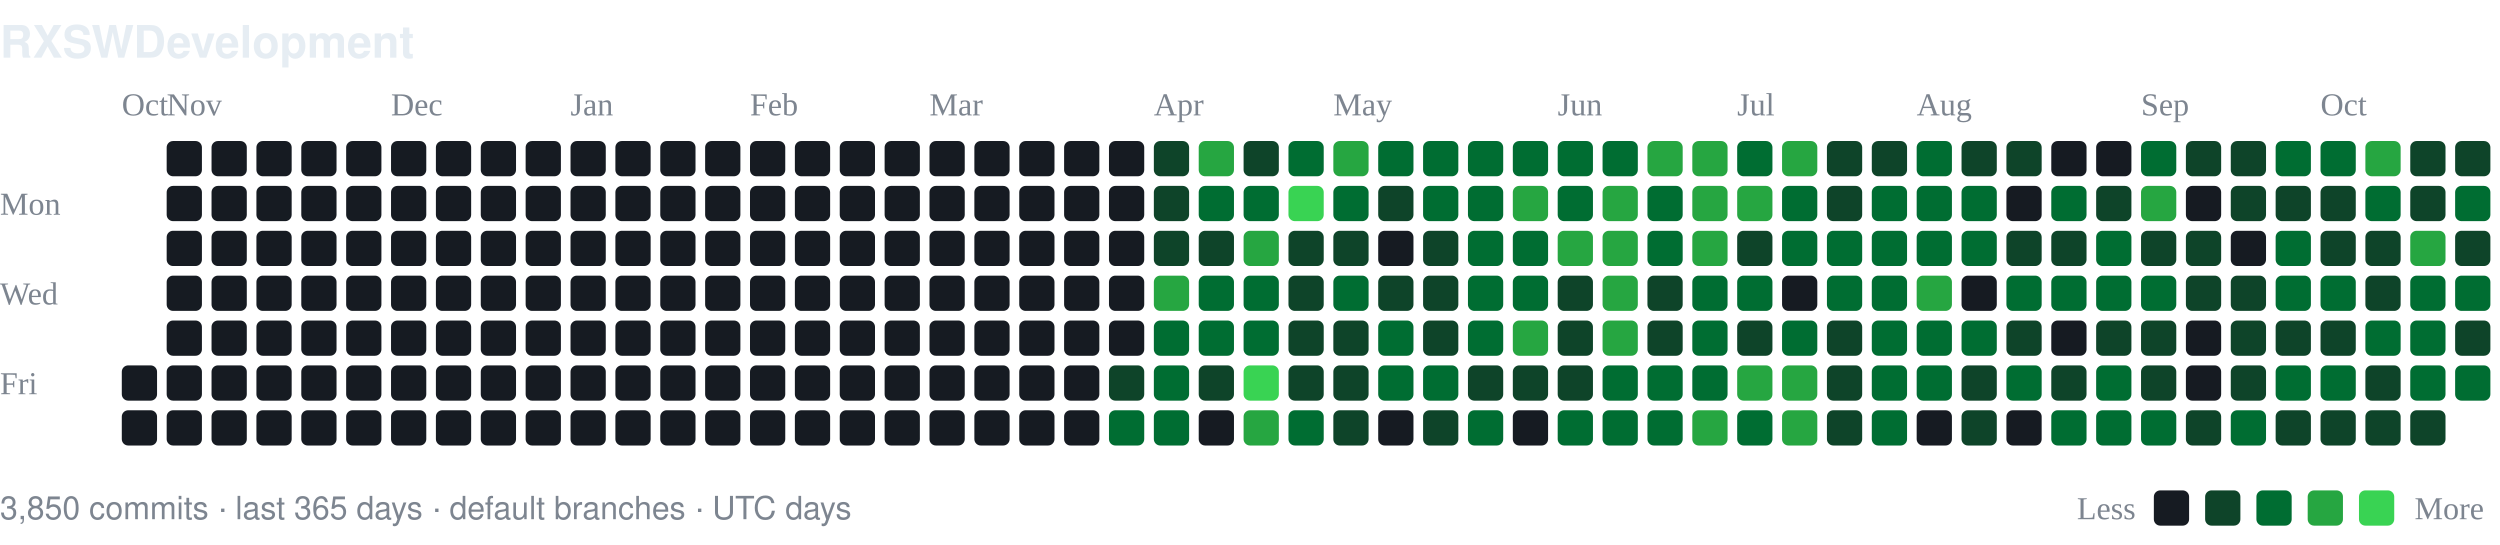
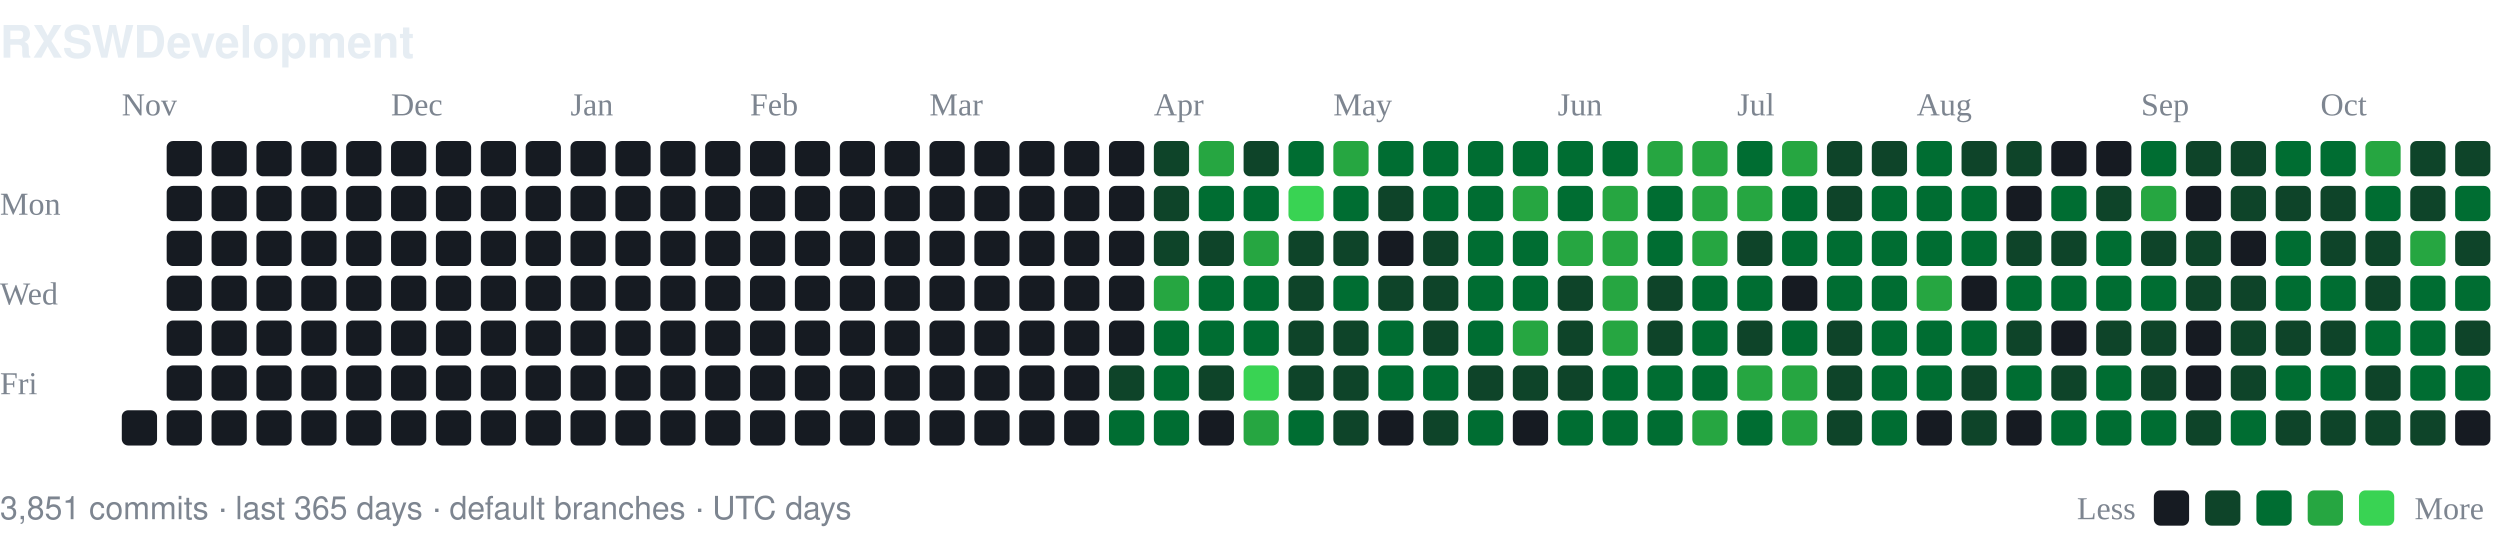
<svg xmlns="http://www.w3.org/2000/svg" width="780" height="170" viewBox="0 0 780 170" role="img">
  <text x="0" y="18" font-size="14" font-weight="600" fill="#e6edf3" font-family="ui-sans-serif,-apple-system,Segoe UI,Helvetica,Arial,sans-serif">RXSWDevelopment</text>
  <text x="0" y="67" font-size="10" fill="#7d8590">Mon</text>
  <text x="0" y="95" font-size="10" fill="#7d8590">Wed</text>
  <text x="0" y="123" font-size="10" fill="#7d8590">Fri</text>
-   <text x="38" y="36" font-size="10" fill="#7d8590">Oct</text>
-   <rect x="38" y="114" width="11" height="11" rx="2" fill="#161b22" />
+   <text x="38" y="36" font-size="10" fill="#7d8590">Nov</text>
  <rect x="38" y="128" width="11" height="11" rx="2" fill="#161b22" />
-   <text x="52" y="36" font-size="10" fill="#7d8590">Nov</text>
  <rect x="52" y="44" width="11" height="11" rx="2" fill="#161b22" />
  <rect x="52" y="58" width="11" height="11" rx="2" fill="#161b22" />
  <rect x="52" y="72" width="11" height="11" rx="2" fill="#161b22" />
  <rect x="52" y="86" width="11" height="11" rx="2" fill="#161b22" />
  <rect x="52" y="100" width="11" height="11" rx="2" fill="#161b22" />
  <rect x="52" y="114" width="11" height="11" rx="2" fill="#161b22" />
  <rect x="52" y="128" width="11" height="11" rx="2" fill="#161b22" />
  <rect x="66" y="44" width="11" height="11" rx="2" fill="#161b22" />
  <rect x="66" y="58" width="11" height="11" rx="2" fill="#161b22" />
  <rect x="66" y="72" width="11" height="11" rx="2" fill="#161b22" />
  <rect x="66" y="86" width="11" height="11" rx="2" fill="#161b22" />
  <rect x="66" y="100" width="11" height="11" rx="2" fill="#161b22" />
  <rect x="66" y="114" width="11" height="11" rx="2" fill="#161b22" />
  <rect x="66" y="128" width="11" height="11" rx="2" fill="#161b22" />
  <rect x="80" y="44" width="11" height="11" rx="2" fill="#161b22" />
  <rect x="80" y="58" width="11" height="11" rx="2" fill="#161b22" />
  <rect x="80" y="72" width="11" height="11" rx="2" fill="#161b22" />
  <rect x="80" y="86" width="11" height="11" rx="2" fill="#161b22" />
  <rect x="80" y="100" width="11" height="11" rx="2" fill="#161b22" />
  <rect x="80" y="114" width="11" height="11" rx="2" fill="#161b22" />
  <rect x="80" y="128" width="11" height="11" rx="2" fill="#161b22" />
  <rect x="94" y="44" width="11" height="11" rx="2" fill="#161b22" />
  <rect x="94" y="58" width="11" height="11" rx="2" fill="#161b22" />
  <rect x="94" y="72" width="11" height="11" rx="2" fill="#161b22" />
  <rect x="94" y="86" width="11" height="11" rx="2" fill="#161b22" />
  <rect x="94" y="100" width="11" height="11" rx="2" fill="#161b22" />
  <rect x="94" y="114" width="11" height="11" rx="2" fill="#161b22" />
  <rect x="94" y="128" width="11" height="11" rx="2" fill="#161b22" />
  <rect x="108" y="44" width="11" height="11" rx="2" fill="#161b22" />
  <rect x="108" y="58" width="11" height="11" rx="2" fill="#161b22" />
  <rect x="108" y="72" width="11" height="11" rx="2" fill="#161b22" />
  <rect x="108" y="86" width="11" height="11" rx="2" fill="#161b22" />
  <rect x="108" y="100" width="11" height="11" rx="2" fill="#161b22" />
  <rect x="108" y="114" width="11" height="11" rx="2" fill="#161b22" />
  <rect x="108" y="128" width="11" height="11" rx="2" fill="#161b22" />
  <text x="122" y="36" font-size="10" fill="#7d8590">Dec</text>
  <rect x="122" y="44" width="11" height="11" rx="2" fill="#161b22" />
  <rect x="122" y="58" width="11" height="11" rx="2" fill="#161b22" />
  <rect x="122" y="72" width="11" height="11" rx="2" fill="#161b22" />
  <rect x="122" y="86" width="11" height="11" rx="2" fill="#161b22" />
  <rect x="122" y="100" width="11" height="11" rx="2" fill="#161b22" />
  <rect x="122" y="114" width="11" height="11" rx="2" fill="#161b22" />
  <rect x="122" y="128" width="11" height="11" rx="2" fill="#161b22" />
  <rect x="136" y="44" width="11" height="11" rx="2" fill="#161b22" />
  <rect x="136" y="58" width="11" height="11" rx="2" fill="#161b22" />
  <rect x="136" y="72" width="11" height="11" rx="2" fill="#161b22" />
  <rect x="136" y="86" width="11" height="11" rx="2" fill="#161b22" />
  <rect x="136" y="100" width="11" height="11" rx="2" fill="#161b22" />
  <rect x="136" y="114" width="11" height="11" rx="2" fill="#161b22" />
  <rect x="136" y="128" width="11" height="11" rx="2" fill="#161b22" />
  <rect x="150" y="44" width="11" height="11" rx="2" fill="#161b22" />
  <rect x="150" y="58" width="11" height="11" rx="2" fill="#161b22" />
  <rect x="150" y="72" width="11" height="11" rx="2" fill="#161b22" />
  <rect x="150" y="86" width="11" height="11" rx="2" fill="#161b22" />
  <rect x="150" y="100" width="11" height="11" rx="2" fill="#161b22" />
  <rect x="150" y="114" width="11" height="11" rx="2" fill="#161b22" />
  <rect x="150" y="128" width="11" height="11" rx="2" fill="#161b22" />
  <rect x="164" y="44" width="11" height="11" rx="2" fill="#161b22" />
  <rect x="164" y="58" width="11" height="11" rx="2" fill="#161b22" />
  <rect x="164" y="72" width="11" height="11" rx="2" fill="#161b22" />
  <rect x="164" y="86" width="11" height="11" rx="2" fill="#161b22" />
  <rect x="164" y="100" width="11" height="11" rx="2" fill="#161b22" />
  <rect x="164" y="114" width="11" height="11" rx="2" fill="#161b22" />
  <rect x="164" y="128" width="11" height="11" rx="2" fill="#161b22" />
  <text x="178" y="36" font-size="10" fill="#7d8590">Jan</text>
  <rect x="178" y="44" width="11" height="11" rx="2" fill="#161b22" />
  <rect x="178" y="58" width="11" height="11" rx="2" fill="#161b22" />
  <rect x="178" y="72" width="11" height="11" rx="2" fill="#161b22" />
  <rect x="178" y="86" width="11" height="11" rx="2" fill="#161b22" />
  <rect x="178" y="100" width="11" height="11" rx="2" fill="#161b22" />
  <rect x="178" y="114" width="11" height="11" rx="2" fill="#161b22" />
  <rect x="178" y="128" width="11" height="11" rx="2" fill="#161b22" />
  <rect x="192" y="44" width="11" height="11" rx="2" fill="#161b22" />
  <rect x="192" y="58" width="11" height="11" rx="2" fill="#161b22" />
  <rect x="192" y="72" width="11" height="11" rx="2" fill="#161b22" />
  <rect x="192" y="86" width="11" height="11" rx="2" fill="#161b22" />
  <rect x="192" y="100" width="11" height="11" rx="2" fill="#161b22" />
  <rect x="192" y="114" width="11" height="11" rx="2" fill="#161b22" />
  <rect x="192" y="128" width="11" height="11" rx="2" fill="#161b22" />
  <rect x="206" y="44" width="11" height="11" rx="2" fill="#161b22" />
  <rect x="206" y="58" width="11" height="11" rx="2" fill="#161b22" />
  <rect x="206" y="72" width="11" height="11" rx="2" fill="#161b22" />
  <rect x="206" y="86" width="11" height="11" rx="2" fill="#161b22" />
  <rect x="206" y="100" width="11" height="11" rx="2" fill="#161b22" />
  <rect x="206" y="114" width="11" height="11" rx="2" fill="#161b22" />
  <rect x="206" y="128" width="11" height="11" rx="2" fill="#161b22" />
  <rect x="220" y="44" width="11" height="11" rx="2" fill="#161b22" />
  <rect x="220" y="58" width="11" height="11" rx="2" fill="#161b22" />
  <rect x="220" y="72" width="11" height="11" rx="2" fill="#161b22" />
  <rect x="220" y="86" width="11" height="11" rx="2" fill="#161b22" />
  <rect x="220" y="100" width="11" height="11" rx="2" fill="#161b22" />
  <rect x="220" y="114" width="11" height="11" rx="2" fill="#161b22" />
  <rect x="220" y="128" width="11" height="11" rx="2" fill="#161b22" />
  <text x="234" y="36" font-size="10" fill="#7d8590">Feb</text>
  <rect x="234" y="44" width="11" height="11" rx="2" fill="#161b22" />
  <rect x="234" y="58" width="11" height="11" rx="2" fill="#161b22" />
  <rect x="234" y="72" width="11" height="11" rx="2" fill="#161b22" />
  <rect x="234" y="86" width="11" height="11" rx="2" fill="#161b22" />
  <rect x="234" y="100" width="11" height="11" rx="2" fill="#161b22" />
  <rect x="234" y="114" width="11" height="11" rx="2" fill="#161b22" />
  <rect x="234" y="128" width="11" height="11" rx="2" fill="#161b22" />
  <rect x="248" y="44" width="11" height="11" rx="2" fill="#161b22" />
  <rect x="248" y="58" width="11" height="11" rx="2" fill="#161b22" />
  <rect x="248" y="72" width="11" height="11" rx="2" fill="#161b22" />
  <rect x="248" y="86" width="11" height="11" rx="2" fill="#161b22" />
  <rect x="248" y="100" width="11" height="11" rx="2" fill="#161b22" />
  <rect x="248" y="114" width="11" height="11" rx="2" fill="#161b22" />
  <rect x="248" y="128" width="11" height="11" rx="2" fill="#161b22" />
  <rect x="262" y="44" width="11" height="11" rx="2" fill="#161b22" />
  <rect x="262" y="58" width="11" height="11" rx="2" fill="#161b22" />
  <rect x="262" y="72" width="11" height="11" rx="2" fill="#161b22" />
  <rect x="262" y="86" width="11" height="11" rx="2" fill="#161b22" />
  <rect x="262" y="100" width="11" height="11" rx="2" fill="#161b22" />
  <rect x="262" y="114" width="11" height="11" rx="2" fill="#161b22" />
  <rect x="262" y="128" width="11" height="11" rx="2" fill="#161b22" />
  <rect x="276" y="44" width="11" height="11" rx="2" fill="#161b22" />
  <rect x="276" y="58" width="11" height="11" rx="2" fill="#161b22" />
  <rect x="276" y="72" width="11" height="11" rx="2" fill="#161b22" />
  <rect x="276" y="86" width="11" height="11" rx="2" fill="#161b22" />
  <rect x="276" y="100" width="11" height="11" rx="2" fill="#161b22" />
  <rect x="276" y="114" width="11" height="11" rx="2" fill="#161b22" />
  <rect x="276" y="128" width="11" height="11" rx="2" fill="#161b22" />
  <text x="290" y="36" font-size="10" fill="#7d8590">Mar</text>
  <rect x="290" y="44" width="11" height="11" rx="2" fill="#161b22" />
  <rect x="290" y="58" width="11" height="11" rx="2" fill="#161b22" />
  <rect x="290" y="72" width="11" height="11" rx="2" fill="#161b22" />
  <rect x="290" y="86" width="11" height="11" rx="2" fill="#161b22" />
  <rect x="290" y="100" width="11" height="11" rx="2" fill="#161b22" />
  <rect x="290" y="114" width="11" height="11" rx="2" fill="#161b22" />
  <rect x="290" y="128" width="11" height="11" rx="2" fill="#161b22" />
  <rect x="304" y="44" width="11" height="11" rx="2" fill="#161b22" />
  <rect x="304" y="58" width="11" height="11" rx="2" fill="#161b22" />
  <rect x="304" y="72" width="11" height="11" rx="2" fill="#161b22" />
  <rect x="304" y="86" width="11" height="11" rx="2" fill="#161b22" />
  <rect x="304" y="100" width="11" height="11" rx="2" fill="#161b22" />
  <rect x="304" y="114" width="11" height="11" rx="2" fill="#161b22" />
  <rect x="304" y="128" width="11" height="11" rx="2" fill="#161b22" />
  <rect x="318" y="44" width="11" height="11" rx="2" fill="#161b22" />
  <rect x="318" y="58" width="11" height="11" rx="2" fill="#161b22" />
  <rect x="318" y="72" width="11" height="11" rx="2" fill="#161b22" />
  <rect x="318" y="86" width="11" height="11" rx="2" fill="#161b22" />
  <rect x="318" y="100" width="11" height="11" rx="2" fill="#161b22" />
  <rect x="318" y="114" width="11" height="11" rx="2" fill="#161b22" />
  <rect x="318" y="128" width="11" height="11" rx="2" fill="#161b22" />
  <rect x="332" y="44" width="11" height="11" rx="2" fill="#161b22" />
  <rect x="332" y="58" width="11" height="11" rx="2" fill="#161b22" />
  <rect x="332" y="72" width="11" height="11" rx="2" fill="#161b22" />
  <rect x="332" y="86" width="11" height="11" rx="2" fill="#161b22" />
  <rect x="332" y="100" width="11" height="11" rx="2" fill="#161b22" />
  <rect x="332" y="114" width="11" height="11" rx="2" fill="#161b22" />
  <rect x="332" y="128" width="11" height="11" rx="2" fill="#161b22" />
  <rect x="346" y="44" width="11" height="11" rx="2" fill="#161b22" />
  <rect x="346" y="58" width="11" height="11" rx="2" fill="#161b22" />
  <rect x="346" y="72" width="11" height="11" rx="2" fill="#161b22" />
  <rect x="346" y="86" width="11" height="11" rx="2" fill="#161b22" />
  <rect x="346" y="100" width="11" height="11" rx="2" fill="#161b22" />
  <rect x="346" y="114" width="11" height="11" rx="2" fill="#0e4429" />
  <rect x="346" y="128" width="11" height="11" rx="2" fill="#006d32" />
  <text x="360" y="36" font-size="10" fill="#7d8590">Apr</text>
  <rect x="360" y="44" width="11" height="11" rx="2" fill="#0e4429" />
  <rect x="360" y="58" width="11" height="11" rx="2" fill="#0e4429" />
  <rect x="360" y="72" width="11" height="11" rx="2" fill="#0e4429" />
  <rect x="360" y="86" width="11" height="11" rx="2" fill="#26a641" />
  <rect x="360" y="100" width="11" height="11" rx="2" fill="#006d32" />
  <rect x="360" y="114" width="11" height="11" rx="2" fill="#006d32" />
  <rect x="360" y="128" width="11" height="11" rx="2" fill="#006d32" />
  <rect x="374" y="44" width="11" height="11" rx="2" fill="#26a641" />
  <rect x="374" y="58" width="11" height="11" rx="2" fill="#006d32" />
  <rect x="374" y="72" width="11" height="11" rx="2" fill="#0e4429" />
  <rect x="374" y="86" width="11" height="11" rx="2" fill="#006d32" />
  <rect x="374" y="100" width="11" height="11" rx="2" fill="#006d32" />
  <rect x="374" y="114" width="11" height="11" rx="2" fill="#0e4429" />
  <rect x="374" y="128" width="11" height="11" rx="2" fill="#161b22" />
  <rect x="388" y="44" width="11" height="11" rx="2" fill="#0e4429" />
  <rect x="388" y="58" width="11" height="11" rx="2" fill="#006d32" />
  <rect x="388" y="72" width="11" height="11" rx="2" fill="#26a641" />
  <rect x="388" y="86" width="11" height="11" rx="2" fill="#006d32" />
  <rect x="388" y="100" width="11" height="11" rx="2" fill="#006d32" />
  <rect x="388" y="114" width="11" height="11" rx="2" fill="#39d353" />
  <rect x="388" y="128" width="11" height="11" rx="2" fill="#26a641" />
  <rect x="402" y="44" width="11" height="11" rx="2" fill="#006d32" />
  <rect x="402" y="58" width="11" height="11" rx="2" fill="#39d353" />
  <rect x="402" y="72" width="11" height="11" rx="2" fill="#0e4429" />
  <rect x="402" y="86" width="11" height="11" rx="2" fill="#0e4429" />
  <rect x="402" y="100" width="11" height="11" rx="2" fill="#0e4429" />
  <rect x="402" y="114" width="11" height="11" rx="2" fill="#0e4429" />
  <rect x="402" y="128" width="11" height="11" rx="2" fill="#006d32" />
  <text x="416" y="36" font-size="10" fill="#7d8590">May</text>
  <rect x="416" y="44" width="11" height="11" rx="2" fill="#26a641" />
  <rect x="416" y="58" width="11" height="11" rx="2" fill="#006d32" />
  <rect x="416" y="72" width="11" height="11" rx="2" fill="#0e4429" />
  <rect x="416" y="86" width="11" height="11" rx="2" fill="#006d32" />
  <rect x="416" y="100" width="11" height="11" rx="2" fill="#0e4429" />
  <rect x="416" y="114" width="11" height="11" rx="2" fill="#0e4429" />
  <rect x="416" y="128" width="11" height="11" rx="2" fill="#0e4429" />
  <rect x="430" y="44" width="11" height="11" rx="2" fill="#006d32" />
  <rect x="430" y="58" width="11" height="11" rx="2" fill="#0e4429" />
  <rect x="430" y="72" width="11" height="11" rx="2" fill="#161b22" />
  <rect x="430" y="86" width="11" height="11" rx="2" fill="#0e4429" />
  <rect x="430" y="100" width="11" height="11" rx="2" fill="#006d32" />
  <rect x="430" y="114" width="11" height="11" rx="2" fill="#006d32" />
  <rect x="430" y="128" width="11" height="11" rx="2" fill="#161b22" />
  <rect x="444" y="44" width="11" height="11" rx="2" fill="#006d32" />
  <rect x="444" y="58" width="11" height="11" rx="2" fill="#006d32" />
  <rect x="444" y="72" width="11" height="11" rx="2" fill="#0e4429" />
  <rect x="444" y="86" width="11" height="11" rx="2" fill="#0e4429" />
  <rect x="444" y="100" width="11" height="11" rx="2" fill="#0e4429" />
  <rect x="444" y="114" width="11" height="11" rx="2" fill="#006d32" />
  <rect x="444" y="128" width="11" height="11" rx="2" fill="#0e4429" />
  <rect x="458" y="44" width="11" height="11" rx="2" fill="#006d32" />
  <rect x="458" y="58" width="11" height="11" rx="2" fill="#006d32" />
  <rect x="458" y="72" width="11" height="11" rx="2" fill="#006d32" />
  <rect x="458" y="86" width="11" height="11" rx="2" fill="#006d32" />
  <rect x="458" y="100" width="11" height="11" rx="2" fill="#006d32" />
  <rect x="458" y="114" width="11" height="11" rx="2" fill="#0e4429" />
  <rect x="458" y="128" width="11" height="11" rx="2" fill="#006d32" />
  <rect x="472" y="44" width="11" height="11" rx="2" fill="#006d32" />
  <rect x="472" y="58" width="11" height="11" rx="2" fill="#26a641" />
  <rect x="472" y="72" width="11" height="11" rx="2" fill="#006d32" />
  <rect x="472" y="86" width="11" height="11" rx="2" fill="#006d32" />
  <rect x="472" y="100" width="11" height="11" rx="2" fill="#26a641" />
  <rect x="472" y="114" width="11" height="11" rx="2" fill="#0e4429" />
  <rect x="472" y="128" width="11" height="11" rx="2" fill="#161b22" />
  <text x="486" y="36" font-size="10" fill="#7d8590">Jun</text>
  <rect x="486" y="44" width="11" height="11" rx="2" fill="#006d32" />
  <rect x="486" y="58" width="11" height="11" rx="2" fill="#006d32" />
  <rect x="486" y="72" width="11" height="11" rx="2" fill="#26a641" />
  <rect x="486" y="86" width="11" height="11" rx="2" fill="#0e4429" />
  <rect x="486" y="100" width="11" height="11" rx="2" fill="#0e4429" />
  <rect x="486" y="114" width="11" height="11" rx="2" fill="#0e4429" />
  <rect x="486" y="128" width="11" height="11" rx="2" fill="#006d32" />
  <rect x="500" y="44" width="11" height="11" rx="2" fill="#006d32" />
  <rect x="500" y="58" width="11" height="11" rx="2" fill="#26a641" />
  <rect x="500" y="72" width="11" height="11" rx="2" fill="#26a641" />
  <rect x="500" y="86" width="11" height="11" rx="2" fill="#26a641" />
  <rect x="500" y="100" width="11" height="11" rx="2" fill="#26a641" />
  <rect x="500" y="114" width="11" height="11" rx="2" fill="#006d32" />
  <rect x="500" y="128" width="11" height="11" rx="2" fill="#006d32" />
  <rect x="514" y="44" width="11" height="11" rx="2" fill="#26a641" />
  <rect x="514" y="58" width="11" height="11" rx="2" fill="#006d32" />
  <rect x="514" y="72" width="11" height="11" rx="2" fill="#006d32" />
  <rect x="514" y="86" width="11" height="11" rx="2" fill="#0e4429" />
  <rect x="514" y="100" width="11" height="11" rx="2" fill="#0e4429" />
  <rect x="514" y="114" width="11" height="11" rx="2" fill="#006d32" />
  <rect x="514" y="128" width="11" height="11" rx="2" fill="#006d32" />
  <rect x="528" y="44" width="11" height="11" rx="2" fill="#26a641" />
  <rect x="528" y="58" width="11" height="11" rx="2" fill="#26a641" />
  <rect x="528" y="72" width="11" height="11" rx="2" fill="#26a641" />
  <rect x="528" y="86" width="11" height="11" rx="2" fill="#006d32" />
  <rect x="528" y="100" width="11" height="11" rx="2" fill="#006d32" />
  <rect x="528" y="114" width="11" height="11" rx="2" fill="#006d32" />
  <rect x="528" y="128" width="11" height="11" rx="2" fill="#26a641" />
  <text x="542" y="36" font-size="10" fill="#7d8590">Jul</text>
  <rect x="542" y="44" width="11" height="11" rx="2" fill="#006d32" />
  <rect x="542" y="58" width="11" height="11" rx="2" fill="#26a641" />
  <rect x="542" y="72" width="11" height="11" rx="2" fill="#0e4429" />
  <rect x="542" y="86" width="11" height="11" rx="2" fill="#006d32" />
  <rect x="542" y="100" width="11" height="11" rx="2" fill="#0e4429" />
  <rect x="542" y="114" width="11" height="11" rx="2" fill="#26a641" />
  <rect x="542" y="128" width="11" height="11" rx="2" fill="#006d32" />
  <rect x="556" y="44" width="11" height="11" rx="2" fill="#26a641" />
  <rect x="556" y="58" width="11" height="11" rx="2" fill="#006d32" />
  <rect x="556" y="72" width="11" height="11" rx="2" fill="#006d32" />
  <rect x="556" y="86" width="11" height="11" rx="2" fill="#161b22" />
  <rect x="556" y="100" width="11" height="11" rx="2" fill="#006d32" />
  <rect x="556" y="114" width="11" height="11" rx="2" fill="#26a641" />
  <rect x="556" y="128" width="11" height="11" rx="2" fill="#26a641" />
  <rect x="570" y="44" width="11" height="11" rx="2" fill="#0e4429" />
  <rect x="570" y="58" width="11" height="11" rx="2" fill="#0e4429" />
  <rect x="570" y="72" width="11" height="11" rx="2" fill="#006d32" />
  <rect x="570" y="86" width="11" height="11" rx="2" fill="#006d32" />
  <rect x="570" y="100" width="11" height="11" rx="2" fill="#0e4429" />
  <rect x="570" y="114" width="11" height="11" rx="2" fill="#0e4429" />
  <rect x="570" y="128" width="11" height="11" rx="2" fill="#0e4429" />
  <rect x="584" y="44" width="11" height="11" rx="2" fill="#0e4429" />
  <rect x="584" y="58" width="11" height="11" rx="2" fill="#006d32" />
  <rect x="584" y="72" width="11" height="11" rx="2" fill="#006d32" />
  <rect x="584" y="86" width="11" height="11" rx="2" fill="#006d32" />
  <rect x="584" y="100" width="11" height="11" rx="2" fill="#006d32" />
  <rect x="584" y="114" width="11" height="11" rx="2" fill="#006d32" />
  <rect x="584" y="128" width="11" height="11" rx="2" fill="#006d32" />
  <text x="598" y="36" font-size="10" fill="#7d8590">Aug</text>
  <rect x="598" y="44" width="11" height="11" rx="2" fill="#006d32" />
  <rect x="598" y="58" width="11" height="11" rx="2" fill="#006d32" />
  <rect x="598" y="72" width="11" height="11" rx="2" fill="#006d32" />
  <rect x="598" y="86" width="11" height="11" rx="2" fill="#26a641" />
  <rect x="598" y="100" width="11" height="11" rx="2" fill="#006d32" />
  <rect x="598" y="114" width="11" height="11" rx="2" fill="#006d32" />
  <rect x="598" y="128" width="11" height="11" rx="2" fill="#161b22" />
  <rect x="612" y="44" width="11" height="11" rx="2" fill="#0e4429" />
  <rect x="612" y="58" width="11" height="11" rx="2" fill="#006d32" />
  <rect x="612" y="72" width="11" height="11" rx="2" fill="#006d32" />
  <rect x="612" y="86" width="11" height="11" rx="2" fill="#161b22" />
  <rect x="612" y="100" width="11" height="11" rx="2" fill="#006d32" />
  <rect x="612" y="114" width="11" height="11" rx="2" fill="#0e4429" />
  <rect x="612" y="128" width="11" height="11" rx="2" fill="#0e4429" />
  <rect x="626" y="44" width="11" height="11" rx="2" fill="#0e4429" />
  <rect x="626" y="58" width="11" height="11" rx="2" fill="#161b22" />
  <rect x="626" y="72" width="11" height="11" rx="2" fill="#0e4429" />
  <rect x="626" y="86" width="11" height="11" rx="2" fill="#006d32" />
  <rect x="626" y="100" width="11" height="11" rx="2" fill="#0e4429" />
  <rect x="626" y="114" width="11" height="11" rx="2" fill="#006d32" />
  <rect x="626" y="128" width="11" height="11" rx="2" fill="#161b22" />
  <rect x="640" y="44" width="11" height="11" rx="2" fill="#161b22" />
  <rect x="640" y="58" width="11" height="11" rx="2" fill="#006d32" />
  <rect x="640" y="72" width="11" height="11" rx="2" fill="#0e4429" />
  <rect x="640" y="86" width="11" height="11" rx="2" fill="#006d32" />
  <rect x="640" y="100" width="11" height="11" rx="2" fill="#161b22" />
  <rect x="640" y="114" width="11" height="11" rx="2" fill="#0e4429" />
  <rect x="640" y="128" width="11" height="11" rx="2" fill="#006d32" />
  <rect x="654" y="44" width="11" height="11" rx="2" fill="#161b22" />
  <rect x="654" y="58" width="11" height="11" rx="2" fill="#0e4429" />
  <rect x="654" y="72" width="11" height="11" rx="2" fill="#006d32" />
  <rect x="654" y="86" width="11" height="11" rx="2" fill="#006d32" />
  <rect x="654" y="100" width="11" height="11" rx="2" fill="#0e4429" />
  <rect x="654" y="114" width="11" height="11" rx="2" fill="#006d32" />
  <rect x="654" y="128" width="11" height="11" rx="2" fill="#006d32" />
  <text x="668" y="36" font-size="10" fill="#7d8590">Sep</text>
  <rect x="668" y="44" width="11" height="11" rx="2" fill="#006d32" />
  <rect x="668" y="58" width="11" height="11" rx="2" fill="#26a641" />
  <rect x="668" y="72" width="11" height="11" rx="2" fill="#0e4429" />
  <rect x="668" y="86" width="11" height="11" rx="2" fill="#006d32" />
  <rect x="668" y="100" width="11" height="11" rx="2" fill="#0e4429" />
  <rect x="668" y="114" width="11" height="11" rx="2" fill="#0e4429" />
  <rect x="668" y="128" width="11" height="11" rx="2" fill="#006d32" />
  <rect x="682" y="44" width="11" height="11" rx="2" fill="#0e4429" />
  <rect x="682" y="58" width="11" height="11" rx="2" fill="#161b22" />
  <rect x="682" y="72" width="11" height="11" rx="2" fill="#0e4429" />
  <rect x="682" y="86" width="11" height="11" rx="2" fill="#0e4429" />
  <rect x="682" y="100" width="11" height="11" rx="2" fill="#161b22" />
  <rect x="682" y="114" width="11" height="11" rx="2" fill="#161b22" />
  <rect x="682" y="128" width="11" height="11" rx="2" fill="#0e4429" />
  <rect x="696" y="44" width="11" height="11" rx="2" fill="#0e4429" />
  <rect x="696" y="58" width="11" height="11" rx="2" fill="#0e4429" />
  <rect x="696" y="72" width="11" height="11" rx="2" fill="#161b22" />
  <rect x="696" y="86" width="11" height="11" rx="2" fill="#0e4429" />
  <rect x="696" y="100" width="11" height="11" rx="2" fill="#0e4429" />
  <rect x="696" y="114" width="11" height="11" rx="2" fill="#0e4429" />
  <rect x="696" y="128" width="11" height="11" rx="2" fill="#006d32" />
  <rect x="710" y="44" width="11" height="11" rx="2" fill="#006d32" />
  <rect x="710" y="58" width="11" height="11" rx="2" fill="#0e4429" />
  <rect x="710" y="72" width="11" height="11" rx="2" fill="#006d32" />
  <rect x="710" y="86" width="11" height="11" rx="2" fill="#006d32" />
  <rect x="710" y="100" width="11" height="11" rx="2" fill="#0e4429" />
  <rect x="710" y="114" width="11" height="11" rx="2" fill="#006d32" />
  <rect x="710" y="128" width="11" height="11" rx="2" fill="#0e4429" />
  <text x="724" y="36" font-size="10" fill="#7d8590">Oct</text>
  <rect x="724" y="44" width="11" height="11" rx="2" fill="#006d32" />
  <rect x="724" y="58" width="11" height="11" rx="2" fill="#0e4429" />
  <rect x="724" y="72" width="11" height="11" rx="2" fill="#0e4429" />
  <rect x="724" y="86" width="11" height="11" rx="2" fill="#006d32" />
  <rect x="724" y="100" width="11" height="11" rx="2" fill="#0e4429" />
  <rect x="724" y="114" width="11" height="11" rx="2" fill="#006d32" />
  <rect x="724" y="128" width="11" height="11" rx="2" fill="#0e4429" />
  <rect x="738" y="44" width="11" height="11" rx="2" fill="#26a641" />
  <rect x="738" y="58" width="11" height="11" rx="2" fill="#006d32" />
  <rect x="738" y="72" width="11" height="11" rx="2" fill="#0e4429" />
  <rect x="738" y="86" width="11" height="11" rx="2" fill="#0e4429" />
  <rect x="738" y="100" width="11" height="11" rx="2" fill="#006d32" />
  <rect x="738" y="114" width="11" height="11" rx="2" fill="#0e4429" />
  <rect x="738" y="128" width="11" height="11" rx="2" fill="#0e4429" />
  <rect x="752" y="44" width="11" height="11" rx="2" fill="#0e4429" />
  <rect x="752" y="58" width="11" height="11" rx="2" fill="#0e4429" />
  <rect x="752" y="72" width="11" height="11" rx="2" fill="#26a641" />
  <rect x="752" y="86" width="11" height="11" rx="2" fill="#006d32" />
  <rect x="752" y="100" width="11" height="11" rx="2" fill="#006d32" />
  <rect x="752" y="114" width="11" height="11" rx="2" fill="#006d32" />
  <rect x="752" y="128" width="11" height="11" rx="2" fill="#0e4429" />
  <rect x="766" y="44" width="11" height="11" rx="2" fill="#0e4429" />
  <rect x="766" y="58" width="11" height="11" rx="2" fill="#006d32" />
  <rect x="766" y="72" width="11" height="11" rx="2" fill="#0e4429" />
  <rect x="766" y="86" width="11" height="11" rx="2" fill="#006d32" />
  <rect x="766" y="100" width="11" height="11" rx="2" fill="#0e4429" />
  <rect x="766" y="114" width="11" height="11" rx="2" fill="#006d32" />
+   <rect x="766" y="128" width="11" height="11" rx="2" fill="#161b22" />
  <text x="648" y="162" font-size="10" fill="#7d8590">Less</text>
  <rect x="672" y="153" width="11" height="11" rx="2" fill="#161b22" />
  <rect x="688" y="153" width="11" height="11" rx="2" fill="#0e4429" />
  <rect x="704" y="153" width="11" height="11" rx="2" fill="#006d32" />
  <rect x="720" y="153" width="11" height="11" rx="2" fill="#26a641" />
  <rect x="736" y="153" width="11" height="11" rx="2" fill="#39d353" />
  <text x="775" y="162" font-size="10" fill="#7d8590" text-anchor="end">More</text>
-   <text x="0" y="162" font-size="10" fill="#7d8590" font-family="ui-sans-serif,-apple-system,Segoe UI,Helvetica,Arial,sans-serif">3,850 commits · last 365 days · default branches · UTC days</text>
+   <text x="0" y="162" font-size="10" fill="#7d8590" font-family="ui-sans-serif,-apple-system,Segoe UI,Helvetica,Arial,sans-serif">3,851 commits · last 365 days · default branches · UTC days</text>
</svg>
